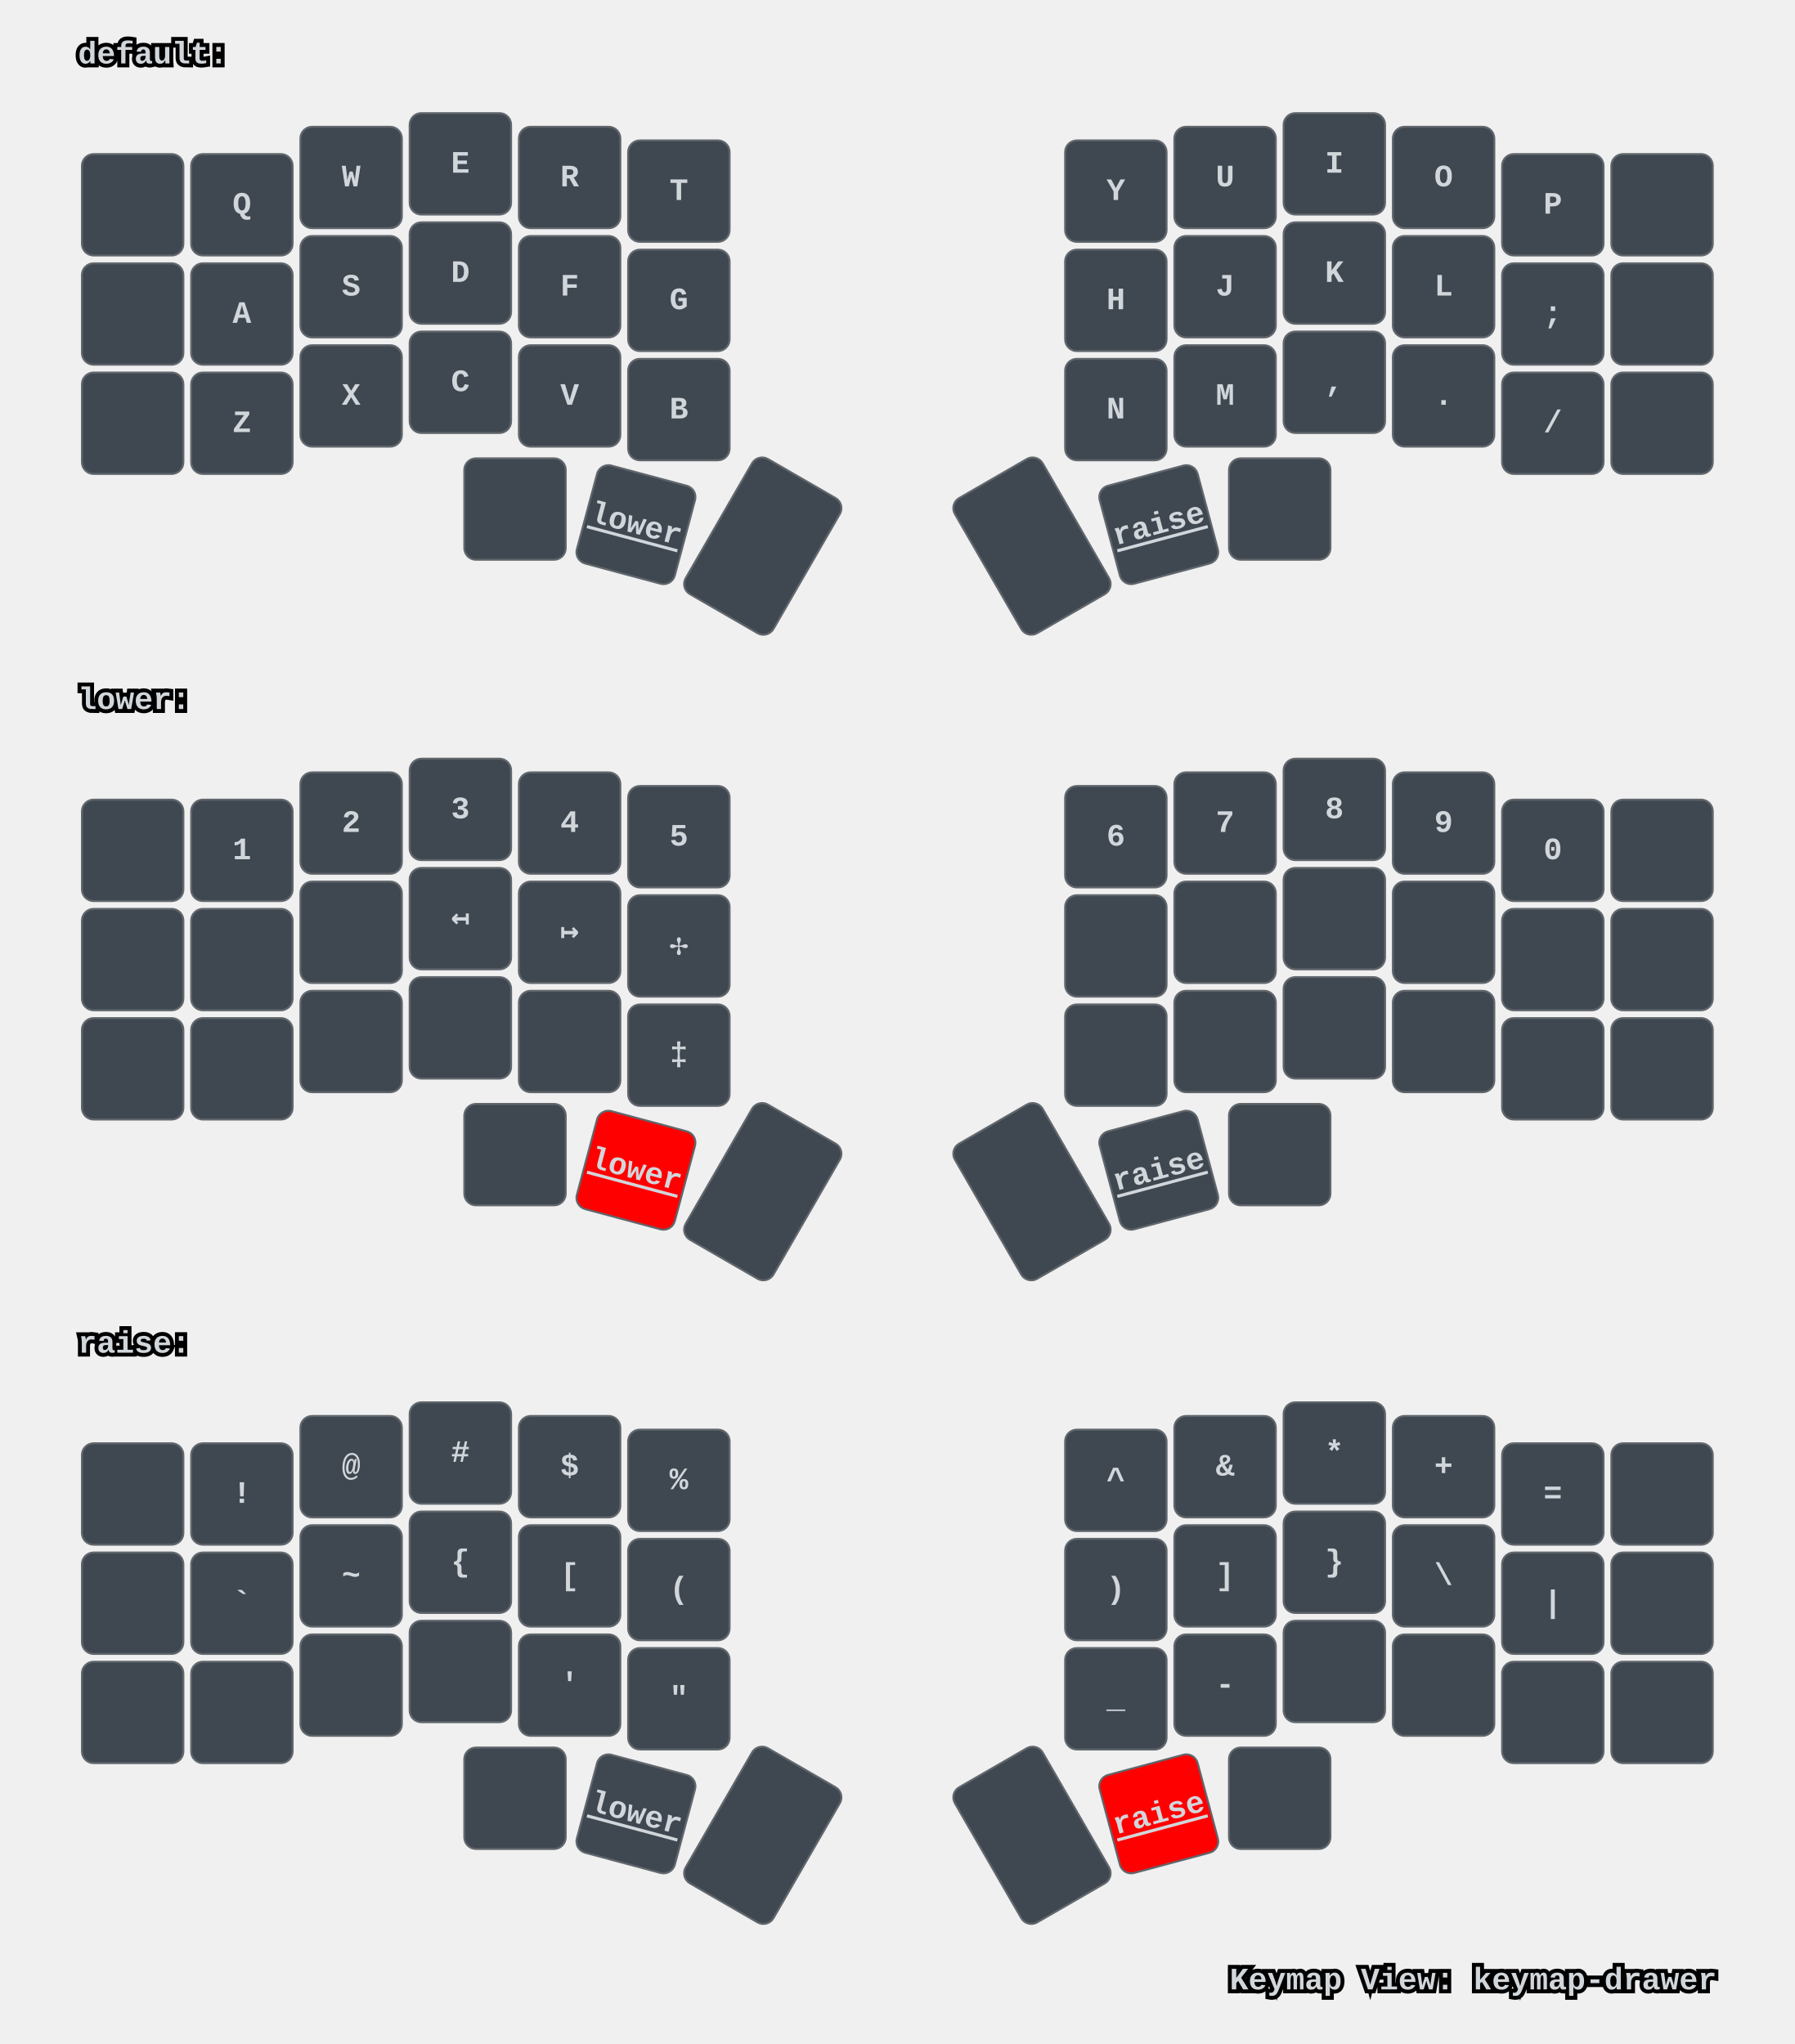
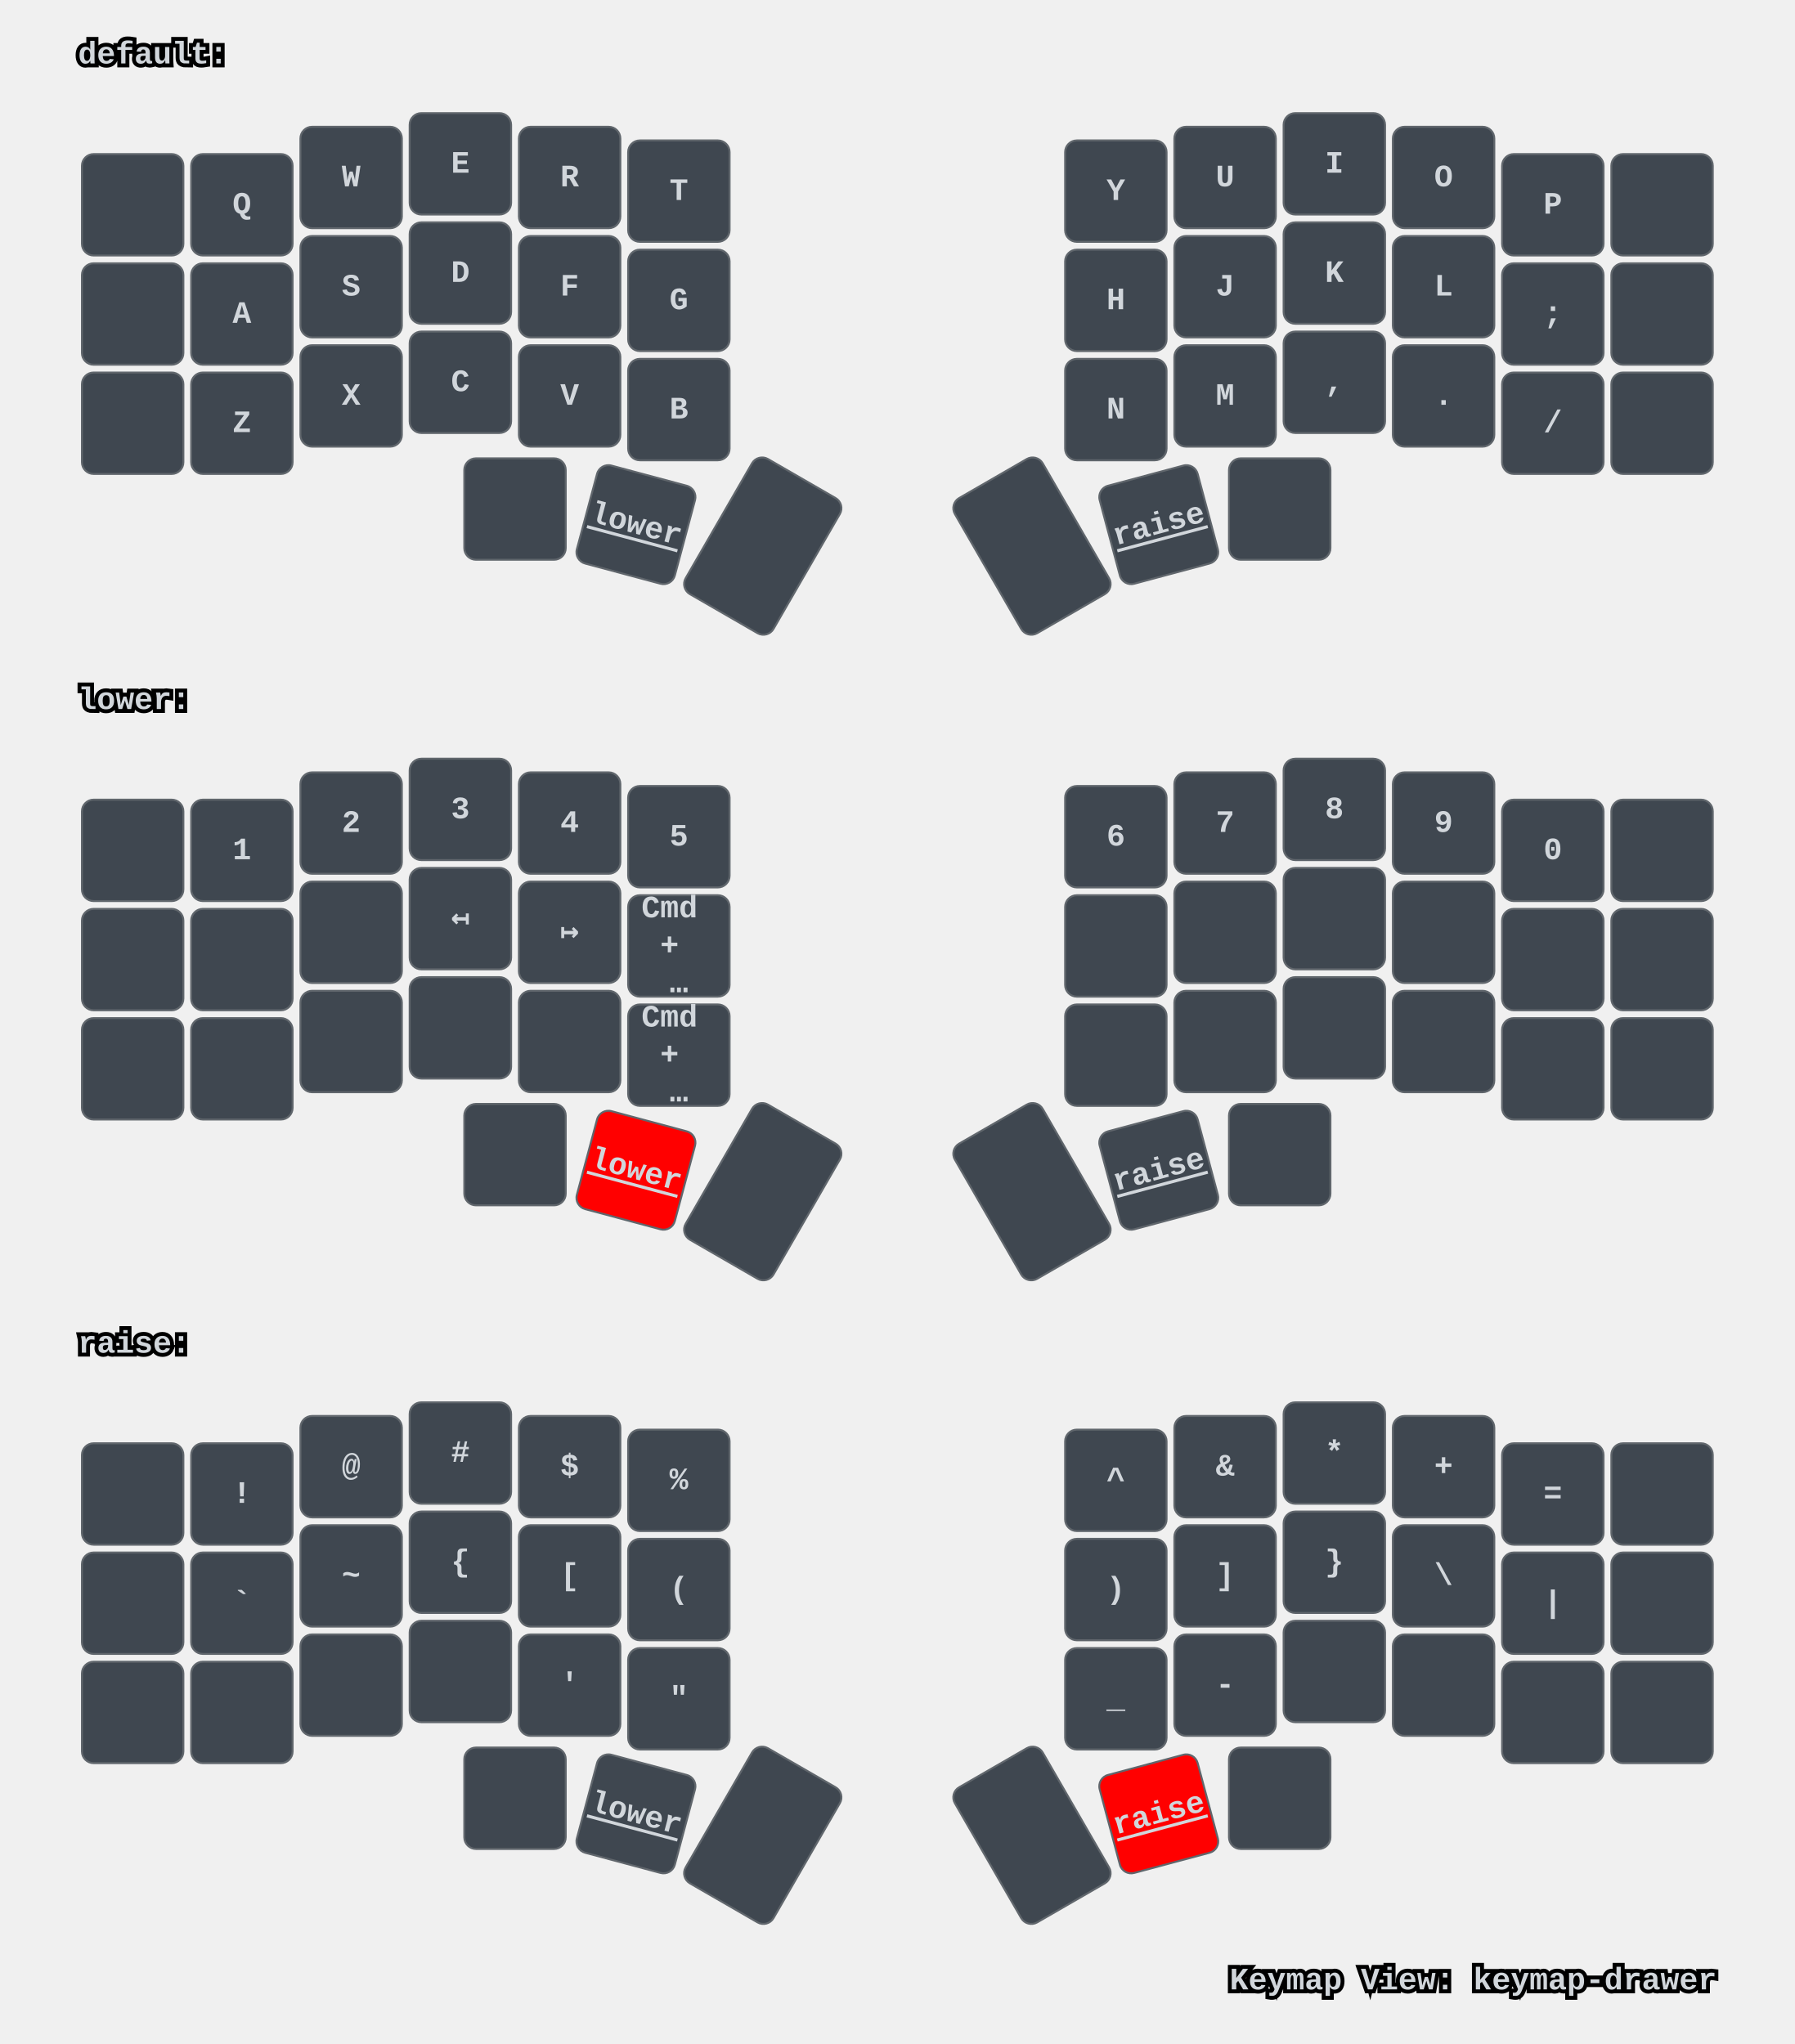
<svg xmlns="http://www.w3.org/2000/svg" xmlns:xlink="http://www.w3.org/1999/xlink" width="920" height="1048" viewBox="0 0 920 1048" class="keymap">
  <defs>/* start glyphs */
<svg id="mdi:apple-keyboard-command">
      <svg id="mdi-apple-keyboard-command" viewBox="0 0 24 24">
        <path d="M6,2A4,4 0 0,1 10,6V8H14V6A4,4 0 0,1 18,2A4,4 0 0,1 22,6A4,4 0 0,1 18,10H16V14H18A4,4 0 0,1 22,18A4,4 0 0,1 18,22A4,4 0 0,1 14,18V16H10V18A4,4 0 0,1 6,22A4,4 0 0,1 2,18A4,4 0 0,1 6,14H8V10H6A4,4 0 0,1 2,6A4,4 0 0,1 6,2M16,18A2,2 0 0,0 18,20A2,2 0 0,0 20,18A2,2 0 0,0 18,16H16V18M14,10H10V14H14V10M6,16A2,2 0 0,0 4,18A2,2 0 0,0 6,20A2,2 0 0,0 8,18V16H6M8,6A2,2 0 0,0 6,4A2,2 0 0,0 4,6A2,2 0 0,0 6,8H8V6M18,8A2,2 0 0,0 20,6A2,2 0 0,0 18,4A2,2 0 0,0 16,6V8H18Z" />
      </svg>
    </svg>
    <svg id="mdi:apple-keyboard-control">
      <svg id="mdi-apple-keyboard-control" viewBox="0 0 24 24">
        <path d="M19.78,11.78L18.36,13.19L12,6.83L5.64,13.19L4.22,11.78L12,4L19.78,11.78Z" />
      </svg>
    </svg>
    <svg id="mdi:apple-keyboard-option">
      <svg id="mdi-apple-keyboard-option" viewBox="0 0 24 24">
        <path d="M3,4H9.11L16.15,18H21V20H14.88L7.84,6H3V4M14,4H21V6H14V4Z" />
      </svg>
    </svg>
    <svg id="mdi:apple-keyboard-shift">
      <svg id="mdi-apple-keyboard-shift" viewBox="0 0 24 24">
        <path d="M15,18V12H17.17L12,6.83L6.83,12H9V18H15M12,4L22,14H17V20H7V14H2L12,4Z" />
      </svg>
    </svg>
    <svg id="mdi:arrow-down-bold">
      <svg id="mdi-arrow-down-bold" viewBox="0 0 24 24">
        <path d="M9,4H15V12H19.84L12,19.84L4.16,12H9V4Z" />
      </svg>
    </svg>
    <svg id="mdi:arrow-left-bold">
      <svg id="mdi-arrow-left-bold" viewBox="0 0 24 24">
        <path d="M20,9V15H12V19.84L4.16,12L12,4.16V9H20Z" />
      </svg>
    </svg>
    <svg id="mdi:arrow-right-bold">
      <svg id="mdi-arrow-right-bold" viewBox="0 0 24 24">
        <path d="M4,15V9H12V4.16L19.84,12L12,19.84V15H4Z" />
      </svg>
    </svg>
    <svg id="mdi:arrow-up-bold">
      <svg id="mdi-arrow-up-bold" viewBox="0 0 24 24">
        <path d="M15,20H9V12H4.16L12,4.16L19.84,12H15V20Z" />
      </svg>
    </svg>
    <svg id="mdi:backspace-outline">
      <svg id="mdi-backspace-outline" viewBox="0 0 24 24">
        <path d="M19,15.59L17.59,17L14,13.41L10.41,17L9,15.59L12.59,12L9,8.41L10.41,7L14,10.59L17.59,7L19,8.41L15.41,12L19,15.59M22,3A2,2 0 0,1 24,5V19A2,2 0 0,1 22,21H7C6.31,21 5.77,20.64 5.41,20.11L0,12L5.41,3.88C5.77,3.35 6.31,3 7,3H22M22,5H7L2.28,12L7,19H22V5Z" />
      </svg>
    </svg>
    <svg id="mdi:backspace-reverse-outline">
      <svg id="mdi-backspace-reverse-outline" viewBox="0 0 24 24">
        <path d="M5,15.59L6.41,17L10,13.41L13.59,17L15,15.59L11.41,12L15,8.41L13.59,7L10,10.59L6.41,7L5,8.41L8.59,12L5,15.59M2,3A2,2 0 0,0 0,5V19A2,2 0 0,0 2,21H17C17.69,21 18.23,20.64 18.59,20.11L24,12L18.59,3.88C18.23,3.35 17.69,3 17,3H2M2,5H17L21.72,12L17,19H2V5Z" />
      </svg>
    </svg>
    <svg id="mdi:keyboard-esc">
      <svg id="mdi-keyboard-esc" viewBox="0 0 24 24">
        <path d="M1 7H7V9H3V11H7V13H3V15H7V17H1V7M11 7H15V9H11V11H13C14.11 11 15 11.9 15 13V15C15 16.11 14.11 17 13 17H9V15H13V13H11C9.9 13 9 12.11 9 11V9C9 7.9 9.9 7 11 7M19 7H21C22.11 7 23 7.9 23 9V10H21V9H19V15H21V14H23V15C23 16.11 22.11 17 21 17H19C17.9 17 17 16.11 17 15V9C17 7.9 17.9 7 19 7Z" />
      </svg>
    </svg>
    <svg id="mdi:keyboard-return">
      <svg id="mdi-keyboard-return" viewBox="0 0 24 24">
        <path d="M19,7V11H5.83L9.41,7.41L8,6L2,12L8,18L9.41,16.58L5.83,13H21V7H19Z" />
      </svg>
    </svg>
    <svg id="mdi:keyboard-space">
      <svg id="mdi-keyboard-space" viewBox="0 0 24 24">
        <path d="M3 15H5V19H19V15H21V19C21 20.1 20.1 21 19 21H5C3.9 21 3 20.1 3 19V15Z" />
      </svg>
    </svg>
    <svg id="mdi:keyboard-tab">
      <svg id="mdi-keyboard-tab" viewBox="0 0 24 24">
        <path d="M20,18H22V6H20M11.59,7.41L15.17,11H1V13H15.17L11.59,16.58L13,18L19,12L13,6L11.59,7.41Z" />
      </svg>
    </svg>
    <svg id="mdi:volume-high">
      <svg id="mdi-volume-high" viewBox="0 0 24 24">
        <path d="M14,3.23V5.29C16.89,6.15 19,8.83 19,12C19,15.17 16.89,17.84 14,18.7V20.77C18,19.86 21,16.28 21,12C21,7.72 18,4.14 14,3.23M16.5,12C16.5,10.23 15.5,8.71 14,7.97V16C15.5,15.29 16.5,13.76 16.5,12M3,9V15H7L12,20V4L7,9H3Z" />
      </svg>
    </svg>
    <svg id="mdi:volume-low">
      <svg id="mdi-volume-low" viewBox="0 0 24 24">
        <path d="M7,9V15H11L16,20V4L11,9H7Z" />
      </svg>
    </svg>
  </defs>/* end glyphs */
<style>/* inherit to force styles through use tags */
svg path {
    fill: inherit;
}

/* font and background color specifications */
svg.keymap {
    font-family: SFMono-Regular,Consolas,Liberation Mono,Menlo,monospace;
    font-size: 14px;
    font-kerning: normal;
    text-rendering: optimizeLegibility;
    fill: #24292e;
}

/* default key styling */
rect.key {
    fill: #f6f8fa;
}

rect.key, rect.combo {
    stroke: #c9cccf;
    stroke-width: 1;
}

/* default key side styling, only used is draw_key_sides is set */
rect.side {
    filter: brightness(90%);
}

/* color accent for combo boxes */
rect.combo, rect.combo-separate {
    fill: #cdf;
}

/* color accent for held keys */
rect.held, rect.combo.held {
    fill: #fdd;
}

/* color accent for ghost (optional) keys */
rect.ghost, rect.combo.ghost {
    stroke-dasharray: 4, 4;
    stroke-width: 2;
}

text {
    text-anchor: middle;
    dominant-baseline: middle;
}

/* styling for layer labels */
text.label {
    font-weight: bold;
    text-anchor: start;
    stroke: white;
    stroke-width: 4;
    paint-order: stroke;
}

/* styling for optional footer */
text.footer {
    text-anchor: end;
    dominant-baseline: auto;
    stroke: white;
    stroke-width: 4;
    paint-order: stroke;
}

/* styling for combo tap, and key non-tap label text */
text.combo, text.hold, text.shifted, text.left, text.right {
    font-size: 11px;
}

text.hold {
    text-anchor: middle;
    dominant-baseline: auto;
}

text.shifted {
    text-anchor: middle;
    dominant-baseline: hanging;
}

text.left {
    text-anchor: start;
}

text.right {
    text-anchor: end;
}

text.layer-activator {
    text-decoration: underline;
}

/* styling for hold/shifted label text in combo box */
text.combo.hold, text.combo.shifted, text.combo.left, text.combo.right {
    font-size: 8px;
}

/* lighter symbol for transparent keys */
text.trans {
    fill: #7b7e81;
}

/* styling for combo dendrons */
path.combo {
    stroke-width: 1;
    stroke: gray;
    fill: none;
}

/* Start Tabler Icons Cleanup */
/* cannot use height/width with glyphs */
.icon-tabler &gt; path {
    fill: inherit;
    stroke: inherit;
    stroke-width: 2;
}
/* hide tabler's default box */
.icon-tabler &gt; path[stroke="none"][fill="none"] {
    visibility: hidden;
}
/* End Tabler Icons Cleanup */

svg.keymap { fill: #d1d6db; }
rect.key { fill: #3f4750; }
rect.key, rect.combo { stroke: #60666c; }
rect.combo, rect.combo-separate { fill: #1f3d7a; }
rect.held, rect.combo.held { fill: #854747; }
text.label, text.footer { stroke: black; }
text.trans { fill: #7e8184; }
path.combo { stroke: #7f7f7f; }

/* For default sytles, see https://github.com/caksoylar/keymap-drawer/blob/main/keymap_drawer/config.py#L85 */

svg.keymap {
  font-family: Ubuntu Mono, Inconsolata, Consolas, Liberation Mono, Menlo, monospace;
  font-size: 16px;
  font-weight: bold;
  text-rendering: optimizeLegibility;
}

/* Color accent for held keys
red = #f00
green = #0f0
blue = #00f
yellow = #ff0
cyan = #0ff
magenta = #f0f
white = #fff
black = #000
grey = #888
light grey = #ccc
#ffc
*/
rect.held, rect.combo.held {
    fill: #f00;
}

/* Technique borrowed and extended from https://github.com/englmaxi/zmk-config/blob/master/keymap-drawer/config.yaml */
.sym_sub_text.tap {
  translate: -5px 2px;
  font-size: 20px;
}
.sym_sub_text.shifted {
  translate: 10px 13px;
  font-size: 10px;
  opacity: 1.0;
}
.combo.sym_sub_text.tap {
  translate: -1px 1px;
}
.combo.sym_sub_text.shifted {
  translate: 7px 5px;
  font-size: 10px;
  opacity: 1.0;
}

/* Toggle */
.toggle.shifted {
  translate: -10px 12px;
}

.toggle.hold {
  translate: 13px -23px;
}

/* Variant for tap-dances */
.tap_dance.tap {
  translate: -7px 0px;
  font-size: 12px;
}
.tap_dance.shifted {
  translate: 7px 17px;
  font-size: 12px;
  opacity: 1.0;
}

/* Variant for symbol next to symbol */
.sym_by_sym.tap {
  translate: -6px 0px;
}
.sym_by_sym.shifted {
  translate: 10px 12px;
  opacity: 1.0;
}

.combo.sym_by_sym.tap {
  translate: -35px 0px;
}
.combo.sym_by_sym.shifted {
  translate: 35px 20px;
  opacity: 1.0;
}

.combo.sym_by_sym.hold {
  visibility: hidden;
}

/* hide hold box for combo sym_by_sym */
.combo.sym_by_sym.hold &gt; path[stroke="none"][fill="none"] {
  visibility: hidden;
}
</style>
  <g transform="translate(40, 0)" class="layer-default">
    <text x="0" y="28" class="label" id="default">default:</text>
    <g transform="translate(0, 56)">
      <g transform="translate(28, 49)" class="key keypos-0">
        <rect rx="6" ry="6" x="-26" y="-26" width="52" height="52" class="key" />
        <use href="#mdi:keyboard-tab" xlink:href="#mdi:keyboard-tab" x="-9" y="-9" height="18" width="18.0" class="key tap glyph mdi:keyboard-tab" />
      </g>
      <g transform="translate(84, 49)" class="key keypos-1">
        <rect rx="6" ry="6" x="-26" y="-26" width="52" height="52" class="key" />
        <text x="0" y="0" class="key tap">Q</text>
      </g>
      <g transform="translate(140, 35)" class="key keypos-2">
        <rect rx="6" ry="6" x="-26" y="-26" width="52" height="52" class="key" />
        <text x="0" y="0" class="key tap">W</text>
      </g>
      <g transform="translate(196, 28)" class="key keypos-3">
        <rect rx="6" ry="6" x="-26" y="-26" width="52" height="52" class="key" />
        <text x="0" y="0" class="key tap">E</text>
      </g>
      <g transform="translate(252, 35)" class="key keypos-4">
        <rect rx="6" ry="6" x="-26" y="-26" width="52" height="52" class="key" />
        <text x="0" y="0" class="key tap">R</text>
      </g>
      <g transform="translate(308, 42)" class="key keypos-5">
        <rect rx="6" ry="6" x="-26" y="-26" width="52" height="52" class="key" />
        <text x="0" y="0" class="key tap">T</text>
      </g>
      <g transform="translate(532, 42)" class="key keypos-6">
        <rect rx="6" ry="6" x="-26" y="-26" width="52" height="52" class="key" />
        <text x="0" y="0" class="key tap">Y</text>
      </g>
      <g transform="translate(588, 35)" class="key keypos-7">
        <rect rx="6" ry="6" x="-26" y="-26" width="52" height="52" class="key" />
        <text x="0" y="0" class="key tap">U</text>
      </g>
      <g transform="translate(644, 28)" class="key keypos-8">
        <rect rx="6" ry="6" x="-26" y="-26" width="52" height="52" class="key" />
        <text x="0" y="0" class="key tap">I</text>
      </g>
      <g transform="translate(700, 35)" class="key keypos-9">
        <rect rx="6" ry="6" x="-26" y="-26" width="52" height="52" class="key" />
        <text x="0" y="0" class="key tap">O</text>
      </g>
      <g transform="translate(756, 49)" class="key keypos-10">
        <rect rx="6" ry="6" x="-26" y="-26" width="52" height="52" class="key" />
        <text x="0" y="0" class="key tap">P</text>
      </g>
      <g transform="translate(812, 49)" class="key keypos-11">
        <rect rx="6" ry="6" x="-26" y="-26" width="52" height="52" class="key" />
        <use href="#mdi:backspace-outline" xlink:href="#mdi:backspace-outline" x="-9" y="-9" height="18" width="18.0" class="key tap glyph mdi:backspace-outline" />
      </g>
      <g transform="translate(28, 105)" class="key keypos-12">
        <rect rx="6" ry="6" x="-26" y="-26" width="52" height="52" class="key" />
        <use href="#mdi:apple-keyboard-control" xlink:href="#mdi:apple-keyboard-control" x="-9" y="-9" height="18" width="18.0" class="key tap glyph mdi:apple-keyboard-control" />
      </g>
      <g transform="translate(84, 105)" class="key keypos-13">
        <rect rx="6" ry="6" x="-26" y="-26" width="52" height="52" class="key" />
        <text x="0" y="0" class="key tap">A</text>
      </g>
      <g transform="translate(140, 91)" class="key keypos-14">
        <rect rx="6" ry="6" x="-26" y="-26" width="52" height="52" class="key" />
        <text x="0" y="0" class="key tap">S</text>
      </g>
      <g transform="translate(196, 84)" class="key keypos-15">
        <rect rx="6" ry="6" x="-26" y="-26" width="52" height="52" class="key" />
        <text x="0" y="0" class="key tap">D</text>
      </g>
      <g transform="translate(252, 91)" class="key keypos-16">
        <rect rx="6" ry="6" x="-26" y="-26" width="52" height="52" class="key" />
        <text x="0" y="0" class="key tap">F</text>
      </g>
      <g transform="translate(308, 98)" class="key keypos-17">
        <rect rx="6" ry="6" x="-26" y="-26" width="52" height="52" class="key" />
        <text x="0" y="0" class="key tap">G</text>
      </g>
      <g transform="translate(532, 98)" class="key keypos-18">
        <rect rx="6" ry="6" x="-26" y="-26" width="52" height="52" class="key" />
        <text x="0" y="0" class="key tap">H</text>
      </g>
      <g transform="translate(588, 91)" class="key keypos-19">
        <rect rx="6" ry="6" x="-26" y="-26" width="52" height="52" class="key" />
        <text x="0" y="0" class="key tap">J</text>
      </g>
      <g transform="translate(644, 84)" class="key keypos-20">
        <rect rx="6" ry="6" x="-26" y="-26" width="52" height="52" class="key" />
        <text x="0" y="0" class="key tap">K</text>
      </g>
      <g transform="translate(700, 91)" class="key keypos-21">
        <rect rx="6" ry="6" x="-26" y="-26" width="52" height="52" class="key" />
        <text x="0" y="0" class="key tap">L</text>
      </g>
      <g transform="translate(756, 105)" class="key keypos-22">
        <rect rx="6" ry="6" x="-26" y="-26" width="52" height="52" class="key" />
        <text x="0" y="0" class="key tap">;</text>
      </g>
      <g transform="translate(812, 105)" class="key keypos-23">
        <rect rx="6" ry="6" x="-26" y="-26" width="52" height="52" class="key" />
        <use href="#mdi:keyboard-return" xlink:href="#mdi:keyboard-return" x="-9" y="-9" height="18" width="18.0" class="key tap glyph mdi:keyboard-return" />
      </g>
      <g transform="translate(28, 161)" class="key keypos-24">
        <rect rx="6" ry="6" x="-26" y="-26" width="52" height="52" class="key" />
        <use href="#mdi:apple-keyboard-shift" xlink:href="#mdi:apple-keyboard-shift" x="-9" y="-9" height="18" width="18.0" class="key tap glyph mdi:apple-keyboard-shift" />
      </g>
      <g transform="translate(84, 161)" class="key keypos-25">
        <rect rx="6" ry="6" x="-26" y="-26" width="52" height="52" class="key" />
        <text x="0" y="0" class="key tap">Z</text>
      </g>
      <g transform="translate(140, 147)" class="key keypos-26">
        <rect rx="6" ry="6" x="-26" y="-26" width="52" height="52" class="key" />
        <text x="0" y="0" class="key tap">X</text>
      </g>
      <g transform="translate(196, 140)" class="key keypos-27">
        <rect rx="6" ry="6" x="-26" y="-26" width="52" height="52" class="key" />
        <text x="0" y="0" class="key tap">C</text>
      </g>
      <g transform="translate(252, 147)" class="key keypos-28">
        <rect rx="6" ry="6" x="-26" y="-26" width="52" height="52" class="key" />
        <text x="0" y="0" class="key tap">V</text>
      </g>
      <g transform="translate(308, 154)" class="key keypos-29">
        <rect rx="6" ry="6" x="-26" y="-26" width="52" height="52" class="key" />
        <text x="0" y="0" class="key tap">B</text>
      </g>
      <g transform="translate(532, 154)" class="key keypos-30">
        <rect rx="6" ry="6" x="-26" y="-26" width="52" height="52" class="key" />
        <text x="0" y="0" class="key tap">N</text>
      </g>
      <g transform="translate(588, 147)" class="key keypos-31">
        <rect rx="6" ry="6" x="-26" y="-26" width="52" height="52" class="key" />
        <text x="0" y="0" class="key tap">M</text>
      </g>
      <g transform="translate(644, 140)" class="key keypos-32">
        <rect rx="6" ry="6" x="-26" y="-26" width="52" height="52" class="key" />
        <text x="0" y="0" class="key tap">,</text>
      </g>
      <g transform="translate(700, 147)" class="key keypos-33">
        <rect rx="6" ry="6" x="-26" y="-26" width="52" height="52" class="key" />
        <text x="0" y="0" class="key tap">.</text>
      </g>
      <g transform="translate(756, 161)" class="key keypos-34">
        <rect rx="6" ry="6" x="-26" y="-26" width="52" height="52" class="key" />
        <text x="0" y="0" class="key tap">/</text>
      </g>
      <g transform="translate(812, 161)" class="key keypos-35">
        <rect rx="6" ry="6" x="-26" y="-26" width="52" height="52" class="key" />
        <use href="#mdi:apple-keyboard-shift" xlink:href="#mdi:apple-keyboard-shift" x="-9" y="-9" height="18" width="18.0" class="key tap glyph mdi:apple-keyboard-shift" />
      </g>
      <g transform="translate(224, 205)" class="key keypos-36">
        <rect rx="6" ry="6" x="-26" y="-26" width="52" height="52" class="key" />
        <use href="#mdi:apple-keyboard-command" xlink:href="#mdi:apple-keyboard-command" x="-9" y="-9" height="18" width="18.0" class="key tap glyph mdi:apple-keyboard-command" />
      </g>
      <g transform="translate(286, 213) rotate(15.0)" class="key keypos-37">
        <rect rx="6" ry="6" x="-26" y="-26" width="52" height="52" class="key" />
        <a href="#lower">
          <text x="0" y="0" class="key tap layer-activator">lower</text>
        </a>
      </g>
      <g transform="translate(351, 224) rotate(30.0)" class="key keypos-38">
        <rect rx="6" ry="6" x="-26" y="-40" width="52" height="80" class="key" />
        <use href="#mdi:keyboard-space" xlink:href="#mdi:keyboard-space" x="-9" y="-9" height="18" width="18.0" class="key tap glyph mdi:keyboard-space" />
      </g>
      <g transform="translate(489, 224) rotate(-30.0)" class="key keypos-39">
        <rect rx="6" ry="6" x="-26" y="-40" width="52" height="80" class="key" />
        <use href="#mdi:keyboard-space" xlink:href="#mdi:keyboard-space" x="-9" y="-9" height="18" width="18.0" class="key tap glyph mdi:keyboard-space" />
      </g>
      <g transform="translate(554, 213) rotate(-15.0)" class="key keypos-40">
        <rect rx="6" ry="6" x="-26" y="-26" width="52" height="52" class="key" />
        <a href="#raise">
          <text x="0" y="0" class="key tap layer-activator">raise</text>
        </a>
      </g>
      <g transform="translate(616, 205)" class="key keypos-41">
        <rect rx="6" ry="6" x="-26" y="-26" width="52" height="52" class="key" />
        <use href="#mdi:apple-keyboard-option" xlink:href="#mdi:apple-keyboard-option" x="-9" y="-9" height="18" width="18.0" class="key tap glyph mdi:apple-keyboard-option" />
      </g>
    </g>
  </g>
  <g transform="translate(40, 331)" class="layer-lower">
    <text x="0" y="28" class="label" id="lower">lower:</text>
    <g transform="translate(0, 56)">
      <g transform="translate(28, 49)" class="key keypos-0">
        <rect rx="6" ry="6" x="-26" y="-26" width="52" height="52" class="key" />
        <use href="#mdi:keyboard-esc" xlink:href="#mdi:keyboard-esc" x="-9" y="-9" height="18" width="18.0" class="key tap glyph mdi:keyboard-esc" />
      </g>
      <g transform="translate(84, 49)" class="key keypos-1">
        <rect rx="6" ry="6" x="-26" y="-26" width="52" height="52" class="key" />
        <text x="0" y="0" class="key tap">1</text>
      </g>
      <g transform="translate(140, 35)" class="key keypos-2">
        <rect rx="6" ry="6" x="-26" y="-26" width="52" height="52" class="key" />
        <text x="0" y="0" class="key tap">2</text>
      </g>
      <g transform="translate(196, 28)" class="key keypos-3">
        <rect rx="6" ry="6" x="-26" y="-26" width="52" height="52" class="key" />
        <text x="0" y="0" class="key tap">3</text>
      </g>
      <g transform="translate(252, 35)" class="key keypos-4">
        <rect rx="6" ry="6" x="-26" y="-26" width="52" height="52" class="key" />
        <text x="0" y="0" class="key tap">4</text>
      </g>
      <g transform="translate(308, 42)" class="key keypos-5">
        <rect rx="6" ry="6" x="-26" y="-26" width="52" height="52" class="key" />
        <text x="0" y="0" class="key tap">5</text>
      </g>
      <g transform="translate(532, 42)" class="key keypos-6">
        <rect rx="6" ry="6" x="-26" y="-26" width="52" height="52" class="key" />
        <text x="0" y="0" class="key tap">6</text>
      </g>
      <g transform="translate(588, 35)" class="key keypos-7">
        <rect rx="6" ry="6" x="-26" y="-26" width="52" height="52" class="key" />
        <text x="0" y="0" class="key tap">7</text>
      </g>
      <g transform="translate(644, 28)" class="key keypos-8">
        <rect rx="6" ry="6" x="-26" y="-26" width="52" height="52" class="key" />
        <text x="0" y="0" class="key tap">8</text>
      </g>
      <g transform="translate(700, 35)" class="key keypos-9">
        <rect rx="6" ry="6" x="-26" y="-26" width="52" height="52" class="key" />
        <text x="0" y="0" class="key tap">9</text>
      </g>
      <g transform="translate(756, 49)" class="key keypos-10">
        <rect rx="6" ry="6" x="-26" y="-26" width="52" height="52" class="key" />
        <text x="0" y="0" class="key tap">0</text>
      </g>
      <g transform="translate(812, 49)" class="key keypos-11">
        <rect rx="6" ry="6" x="-26" y="-26" width="52" height="52" class="key" />
        <use href="#mdi:backspace-reverse-outline" xlink:href="#mdi:backspace-reverse-outline" x="-9" y="-9" height="18" width="18.0" class="key tap glyph mdi:backspace-reverse-outline" />
      </g>
      <g transform="translate(28, 105)" class="key keypos-12">
        <rect rx="6" ry="6" x="-26" y="-26" width="52" height="52" class="key" />
        <use href="#mdi:apple-keyboard-control" xlink:href="#mdi:apple-keyboard-control" x="-9" y="-9" height="18" width="18.0" class="key tap glyph mdi:apple-keyboard-control" />
      </g>
      <g transform="translate(84, 105)" class="key keypos-13">
        <rect rx="6" ry="6" x="-26" y="-26" width="52" height="52" class="key" />
      </g>
      <g transform="translate(140, 91)" class="key keypos-14">
        <rect rx="6" ry="6" x="-26" y="-26" width="52" height="52" class="key" />
      </g>
      <g transform="translate(196, 84)" class="key keypos-15">
        <rect rx="6" ry="6" x="-26" y="-26" width="52" height="52" class="key" />
        <text x="0" y="0" class="key tap">↤</text>
      </g>
      <g transform="translate(252, 91)" class="key keypos-16">
        <rect rx="6" ry="6" x="-26" y="-26" width="52" height="52" class="key" />
        <text x="0" y="0" class="key tap">↦</text>
      </g>
      <g transform="translate(308, 98)" class="key keypos-17">
        <rect rx="6" ry="6" x="-26" y="-26" width="52" height="52" class="key" />
-         <text x="0" y="0" class="key tap">✢</text>
+         <text x="0" y="0" class="key tap">
+           <tspan x="0" dy="-1.2em">Cmd</tspan>
+           <tspan x="0" dy="1.2em">+</tspan>
+           <tspan x="0" dy="1.2em">…</tspan>
+         </text>
      </g>
      <g transform="translate(532, 98)" class="key keypos-18">
        <rect rx="6" ry="6" x="-26" y="-26" width="52" height="52" class="key" />
        <use href="#mdi:arrow-left-bold" xlink:href="#mdi:arrow-left-bold" x="-9" y="-9" height="18" width="18.0" class="key tap glyph mdi:arrow-left-bold" />
      </g>
      <g transform="translate(588, 91)" class="key keypos-19">
        <rect rx="6" ry="6" x="-26" y="-26" width="52" height="52" class="key" />
        <use href="#mdi:arrow-down-bold" xlink:href="#mdi:arrow-down-bold" x="-9" y="-9" height="18" width="18.0" class="key tap glyph mdi:arrow-down-bold" />
      </g>
      <g transform="translate(644, 84)" class="key keypos-20">
        <rect rx="6" ry="6" x="-26" y="-26" width="52" height="52" class="key" />
        <use href="#mdi:arrow-up-bold" xlink:href="#mdi:arrow-up-bold" x="-9" y="-9" height="18" width="18.0" class="key tap glyph mdi:arrow-up-bold" />
      </g>
      <g transform="translate(700, 91)" class="key keypos-21">
        <rect rx="6" ry="6" x="-26" y="-26" width="52" height="52" class="key" />
        <use href="#mdi:arrow-right-bold" xlink:href="#mdi:arrow-right-bold" x="-9" y="-9" height="18" width="18.0" class="key tap glyph mdi:arrow-right-bold" />
      </g>
      <g transform="translate(756, 105)" class="key keypos-22">
        <rect rx="6" ry="6" x="-26" y="-26" width="52" height="52" class="key" />
      </g>
      <g transform="translate(812, 105)" class="key keypos-23">
        <rect rx="6" ry="6" x="-26" y="-26" width="52" height="52" class="key" />
        <use href="#mdi:keyboard-return" xlink:href="#mdi:keyboard-return" x="-9" y="-9" height="18" width="18.0" class="key tap glyph mdi:keyboard-return" />
      </g>
      <g transform="translate(28, 161)" class="key keypos-24">
        <rect rx="6" ry="6" x="-26" y="-26" width="52" height="52" class="key" />
        <use href="#mdi:apple-keyboard-shift" xlink:href="#mdi:apple-keyboard-shift" x="-9" y="-9" height="18" width="18.0" class="key tap glyph mdi:apple-keyboard-shift" />
      </g>
      <g transform="translate(84, 161)" class="key keypos-25">
        <rect rx="6" ry="6" x="-26" y="-26" width="52" height="52" class="key" />
      </g>
      <g transform="translate(140, 147)" class="key keypos-26">
        <rect rx="6" ry="6" x="-26" y="-26" width="52" height="52" class="key" />
      </g>
      <g transform="translate(196, 140)" class="key keypos-27">
        <rect rx="6" ry="6" x="-26" y="-26" width="52" height="52" class="key" />
      </g>
      <g transform="translate(252, 147)" class="key keypos-28">
        <rect rx="6" ry="6" x="-26" y="-26" width="52" height="52" class="key" />
      </g>
      <g transform="translate(308, 154)" class="key keypos-29">
        <rect rx="6" ry="6" x="-26" y="-26" width="52" height="52" class="key" />
-         <text x="0" y="0" class="key tap">‡</text>
+         <text x="0" y="0" class="key tap">
+           <tspan x="0" dy="-1.2em">Cmd</tspan>
+           <tspan x="0" dy="1.2em">+</tspan>
+           <tspan x="0" dy="1.2em">…</tspan>
+         </text>
      </g>
      <g transform="translate(532, 154)" class="key keypos-30">
        <rect rx="6" ry="6" x="-26" y="-26" width="52" height="52" class="key" />
        <use href="#mdi:volume-low" xlink:href="#mdi:volume-low" x="-9" y="-9" height="18" width="18.0" class="key tap glyph mdi:volume-low" />
      </g>
      <g transform="translate(588, 147)" class="key keypos-31">
        <rect rx="6" ry="6" x="-26" y="-26" width="52" height="52" class="key" />
        <use href="#mdi:volume-high" xlink:href="#mdi:volume-high" x="-9" y="-9" height="18" width="18.0" class="key tap glyph mdi:volume-high" />
      </g>
      <g transform="translate(644, 140)" class="key keypos-32">
        <rect rx="6" ry="6" x="-26" y="-26" width="52" height="52" class="key" />
      </g>
      <g transform="translate(700, 147)" class="key keypos-33">
        <rect rx="6" ry="6" x="-26" y="-26" width="52" height="52" class="key" />
      </g>
      <g transform="translate(756, 161)" class="key keypos-34">
        <rect rx="6" ry="6" x="-26" y="-26" width="52" height="52" class="key" />
      </g>
      <g transform="translate(812, 161)" class="key keypos-35">
        <rect rx="6" ry="6" x="-26" y="-26" width="52" height="52" class="key" />
        <use href="#mdi:apple-keyboard-shift" xlink:href="#mdi:apple-keyboard-shift" x="-9" y="-9" height="18" width="18.0" class="key tap glyph mdi:apple-keyboard-shift" />
      </g>
      <g transform="translate(224, 205)" class="key keypos-36">
        <rect rx="6" ry="6" x="-26" y="-26" width="52" height="52" class="key" />
        <use href="#mdi:apple-keyboard-command" xlink:href="#mdi:apple-keyboard-command" x="-9" y="-9" height="18" width="18.0" class="key tap glyph mdi:apple-keyboard-command" />
      </g>
      <g transform="translate(286, 213) rotate(15.0)" class="key held keypos-37">
        <rect rx="6" ry="6" x="-26" y="-26" width="52" height="52" class="key held" />
        <a href="#lower">
          <text x="0" y="0" class="key held tap layer-activator">lower</text>
        </a>
      </g>
      <g transform="translate(351, 224) rotate(30.0)" class="key keypos-38">
        <rect rx="6" ry="6" x="-26" y="-40" width="52" height="80" class="key" />
        <use href="#mdi:keyboard-space" xlink:href="#mdi:keyboard-space" x="-9" y="-9" height="18" width="18.0" class="key tap glyph mdi:keyboard-space" />
      </g>
      <g transform="translate(489, 224) rotate(-30.0)" class="key keypos-39">
        <rect rx="6" ry="6" x="-26" y="-40" width="52" height="80" class="key" />
        <use href="#mdi:keyboard-space" xlink:href="#mdi:keyboard-space" x="-9" y="-9" height="18" width="18.0" class="key tap glyph mdi:keyboard-space" />
      </g>
      <g transform="translate(554, 213) rotate(-15.0)" class="key keypos-40">
        <rect rx="6" ry="6" x="-26" y="-26" width="52" height="52" class="key" />
        <a href="#raise">
          <text x="0" y="0" class="key tap layer-activator">raise</text>
        </a>
      </g>
      <g transform="translate(616, 205)" class="key keypos-41">
        <rect rx="6" ry="6" x="-26" y="-26" width="52" height="52" class="key" />
        <use href="#mdi:apple-keyboard-option" xlink:href="#mdi:apple-keyboard-option" x="-9" y="-9" height="18" width="18.0" class="key tap glyph mdi:apple-keyboard-option" />
      </g>
    </g>
  </g>
  <g transform="translate(40, 661)" class="layer-raise">
    <text x="0" y="28" class="label" id="raise">raise:</text>
    <g transform="translate(0, 56)">
      <g transform="translate(28, 49)" class="key keypos-0">
        <rect rx="6" ry="6" x="-26" y="-26" width="52" height="52" class="key" />
        <use href="#mdi:keyboard-esc" xlink:href="#mdi:keyboard-esc" x="-9" y="-9" height="18" width="18.0" class="key tap glyph mdi:keyboard-esc" />
      </g>
      <g transform="translate(84, 49)" class="key keypos-1">
        <rect rx="6" ry="6" x="-26" y="-26" width="52" height="52" class="key" />
        <text x="0" y="0" class="key tap">!</text>
      </g>
      <g transform="translate(140, 35)" class="key keypos-2">
        <rect rx="6" ry="6" x="-26" y="-26" width="52" height="52" class="key" />
        <text x="0" y="0" class="key tap">@</text>
      </g>
      <g transform="translate(196, 28)" class="key keypos-3">
        <rect rx="6" ry="6" x="-26" y="-26" width="52" height="52" class="key" />
        <text x="0" y="0" class="key tap">#</text>
      </g>
      <g transform="translate(252, 35)" class="key keypos-4">
        <rect rx="6" ry="6" x="-26" y="-26" width="52" height="52" class="key" />
        <text x="0" y="0" class="key tap">$</text>
      </g>
      <g transform="translate(308, 42)" class="key keypos-5">
        <rect rx="6" ry="6" x="-26" y="-26" width="52" height="52" class="key" />
        <text x="0" y="0" class="key tap">%</text>
      </g>
      <g transform="translate(532, 42)" class="key keypos-6">
        <rect rx="6" ry="6" x="-26" y="-26" width="52" height="52" class="key" />
        <text x="0" y="0" class="key tap">^</text>
      </g>
      <g transform="translate(588, 35)" class="key keypos-7">
        <rect rx="6" ry="6" x="-26" y="-26" width="52" height="52" class="key" />
        <text x="0" y="0" class="key tap">&amp;</text>
      </g>
      <g transform="translate(644, 28)" class="key keypos-8">
        <rect rx="6" ry="6" x="-26" y="-26" width="52" height="52" class="key" />
        <text x="0" y="0" class="key tap">*</text>
      </g>
      <g transform="translate(700, 35)" class="key keypos-9">
        <rect rx="6" ry="6" x="-26" y="-26" width="52" height="52" class="key" />
        <text x="0" y="0" class="key tap">+</text>
      </g>
      <g transform="translate(756, 49)" class="key keypos-10">
        <rect rx="6" ry="6" x="-26" y="-26" width="52" height="52" class="key" />
        <text x="0" y="0" class="key tap">=</text>
      </g>
      <g transform="translate(812, 49)" class="key keypos-11">
        <rect rx="6" ry="6" x="-26" y="-26" width="52" height="52" class="key" />
        <use href="#mdi:backspace-reverse-outline" xlink:href="#mdi:backspace-reverse-outline" x="-9" y="-9" height="18" width="18.0" class="key tap glyph mdi:backspace-reverse-outline" />
      </g>
      <g transform="translate(28, 105)" class="key keypos-12">
        <rect rx="6" ry="6" x="-26" y="-26" width="52" height="52" class="key" />
        <use href="#mdi:apple-keyboard-control" xlink:href="#mdi:apple-keyboard-control" x="-9" y="-9" height="18" width="18.0" class="key tap glyph mdi:apple-keyboard-control" />
      </g>
      <g transform="translate(84, 105)" class="key keypos-13">
        <rect rx="6" ry="6" x="-26" y="-26" width="52" height="52" class="key" />
        <text x="0" y="0" class="key tap">`</text>
      </g>
      <g transform="translate(140, 91)" class="key keypos-14">
        <rect rx="6" ry="6" x="-26" y="-26" width="52" height="52" class="key" />
        <text x="0" y="0" class="key tap">~</text>
      </g>
      <g transform="translate(196, 84)" class="key keypos-15">
        <rect rx="6" ry="6" x="-26" y="-26" width="52" height="52" class="key" />
        <text x="0" y="0" class="key tap">{</text>
      </g>
      <g transform="translate(252, 91)" class="key keypos-16">
        <rect rx="6" ry="6" x="-26" y="-26" width="52" height="52" class="key" />
        <text x="0" y="0" class="key tap">[</text>
      </g>
      <g transform="translate(308, 98)" class="key keypos-17">
        <rect rx="6" ry="6" x="-26" y="-26" width="52" height="52" class="key" />
        <text x="0" y="0" class="key tap">(</text>
      </g>
      <g transform="translate(532, 98)" class="key keypos-18">
        <rect rx="6" ry="6" x="-26" y="-26" width="52" height="52" class="key" />
        <text x="0" y="0" class="key tap">)</text>
      </g>
      <g transform="translate(588, 91)" class="key keypos-19">
        <rect rx="6" ry="6" x="-26" y="-26" width="52" height="52" class="key" />
        <text x="0" y="0" class="key tap">]</text>
      </g>
      <g transform="translate(644, 84)" class="key keypos-20">
        <rect rx="6" ry="6" x="-26" y="-26" width="52" height="52" class="key" />
        <text x="0" y="0" class="key tap">}</text>
      </g>
      <g transform="translate(700, 91)" class="key keypos-21">
        <rect rx="6" ry="6" x="-26" y="-26" width="52" height="52" class="key" />
        <text x="0" y="0" class="key tap">\</text>
      </g>
      <g transform="translate(756, 105)" class="key keypos-22">
        <rect rx="6" ry="6" x="-26" y="-26" width="52" height="52" class="key" />
        <text x="0" y="0" class="key tap">|</text>
      </g>
      <g transform="translate(812, 105)" class="key keypos-23">
        <rect rx="6" ry="6" x="-26" y="-26" width="52" height="52" class="key" />
        <use href="#mdi:keyboard-return" xlink:href="#mdi:keyboard-return" x="-9" y="-9" height="18" width="18.0" class="key tap glyph mdi:keyboard-return" />
      </g>
      <g transform="translate(28, 161)" class="key keypos-24">
        <rect rx="6" ry="6" x="-26" y="-26" width="52" height="52" class="key" />
        <use href="#mdi:apple-keyboard-shift" xlink:href="#mdi:apple-keyboard-shift" x="-9" y="-9" height="18" width="18.0" class="key tap glyph mdi:apple-keyboard-shift" />
      </g>
      <g transform="translate(84, 161)" class="key keypos-25">
        <rect rx="6" ry="6" x="-26" y="-26" width="52" height="52" class="key" />
      </g>
      <g transform="translate(140, 147)" class="key keypos-26">
        <rect rx="6" ry="6" x="-26" y="-26" width="52" height="52" class="key" />
      </g>
      <g transform="translate(196, 140)" class="key keypos-27">
        <rect rx="6" ry="6" x="-26" y="-26" width="52" height="52" class="key" />
      </g>
      <g transform="translate(252, 147)" class="key keypos-28">
        <rect rx="6" ry="6" x="-26" y="-26" width="52" height="52" class="key" />
        <text x="0" y="0" class="key tap">'</text>
      </g>
      <g transform="translate(308, 154)" class="key keypos-29">
        <rect rx="6" ry="6" x="-26" y="-26" width="52" height="52" class="key" />
        <text x="0" y="0" class="key tap">"</text>
      </g>
      <g transform="translate(532, 154)" class="key keypos-30">
        <rect rx="6" ry="6" x="-26" y="-26" width="52" height="52" class="key" />
        <text x="0" y="0" class="key tap">_</text>
      </g>
      <g transform="translate(588, 147)" class="key keypos-31">
        <rect rx="6" ry="6" x="-26" y="-26" width="52" height="52" class="key" />
        <text x="0" y="0" class="key tap">-</text>
      </g>
      <g transform="translate(644, 140)" class="key keypos-32">
        <rect rx="6" ry="6" x="-26" y="-26" width="52" height="52" class="key" />
      </g>
      <g transform="translate(700, 147)" class="key keypos-33">
        <rect rx="6" ry="6" x="-26" y="-26" width="52" height="52" class="key" />
      </g>
      <g transform="translate(756, 161)" class="key keypos-34">
        <rect rx="6" ry="6" x="-26" y="-26" width="52" height="52" class="key" />
      </g>
      <g transform="translate(812, 161)" class="key keypos-35">
        <rect rx="6" ry="6" x="-26" y="-26" width="52" height="52" class="key" />
        <use href="#mdi:apple-keyboard-shift" xlink:href="#mdi:apple-keyboard-shift" x="-9" y="-9" height="18" width="18.0" class="key tap glyph mdi:apple-keyboard-shift" />
      </g>
      <g transform="translate(224, 205)" class="key keypos-36">
        <rect rx="6" ry="6" x="-26" y="-26" width="52" height="52" class="key" />
        <use href="#mdi:apple-keyboard-command" xlink:href="#mdi:apple-keyboard-command" x="-9" y="-9" height="18" width="18.0" class="key tap glyph mdi:apple-keyboard-command" />
      </g>
      <g transform="translate(286, 213) rotate(15.0)" class="key keypos-37">
        <rect rx="6" ry="6" x="-26" y="-26" width="52" height="52" class="key" />
        <a href="#lower">
          <text x="0" y="0" class="key tap layer-activator">lower</text>
        </a>
      </g>
      <g transform="translate(351, 224) rotate(30.0)" class="key keypos-38">
        <rect rx="6" ry="6" x="-26" y="-40" width="52" height="80" class="key" />
        <use href="#mdi:keyboard-space" xlink:href="#mdi:keyboard-space" x="-9" y="-9" height="18" width="18.0" class="key tap glyph mdi:keyboard-space" />
      </g>
      <g transform="translate(489, 224) rotate(-30.0)" class="key keypos-39">
        <rect rx="6" ry="6" x="-26" y="-40" width="52" height="80" class="key" />
        <use href="#mdi:keyboard-space" xlink:href="#mdi:keyboard-space" x="-9" y="-9" height="18" width="18.0" class="key tap glyph mdi:keyboard-space" />
      </g>
      <g transform="translate(554, 213) rotate(-15.0)" class="key held keypos-40">
        <rect rx="6" ry="6" x="-26" y="-26" width="52" height="52" class="key held" />
        <a href="#raise">
          <text x="0" y="0" class="key held tap layer-activator">raise</text>
        </a>
      </g>
      <g transform="translate(616, 205)" class="key keypos-41">
        <rect rx="6" ry="6" x="-26" y="-26" width="52" height="52" class="key" />
        <use href="#mdi:apple-keyboard-option" xlink:href="#mdi:apple-keyboard-option" x="-9" y="-9" height="18" width="18.0" class="key tap glyph mdi:apple-keyboard-option" />
      </g>
    </g>
  </g>
  <text x="880.0" y="1020.0" class="footer">Keymap View: <a href="https://github.com/caksoylar/keymap-drawer">keymap-drawer</a>
  </text>
</svg>
